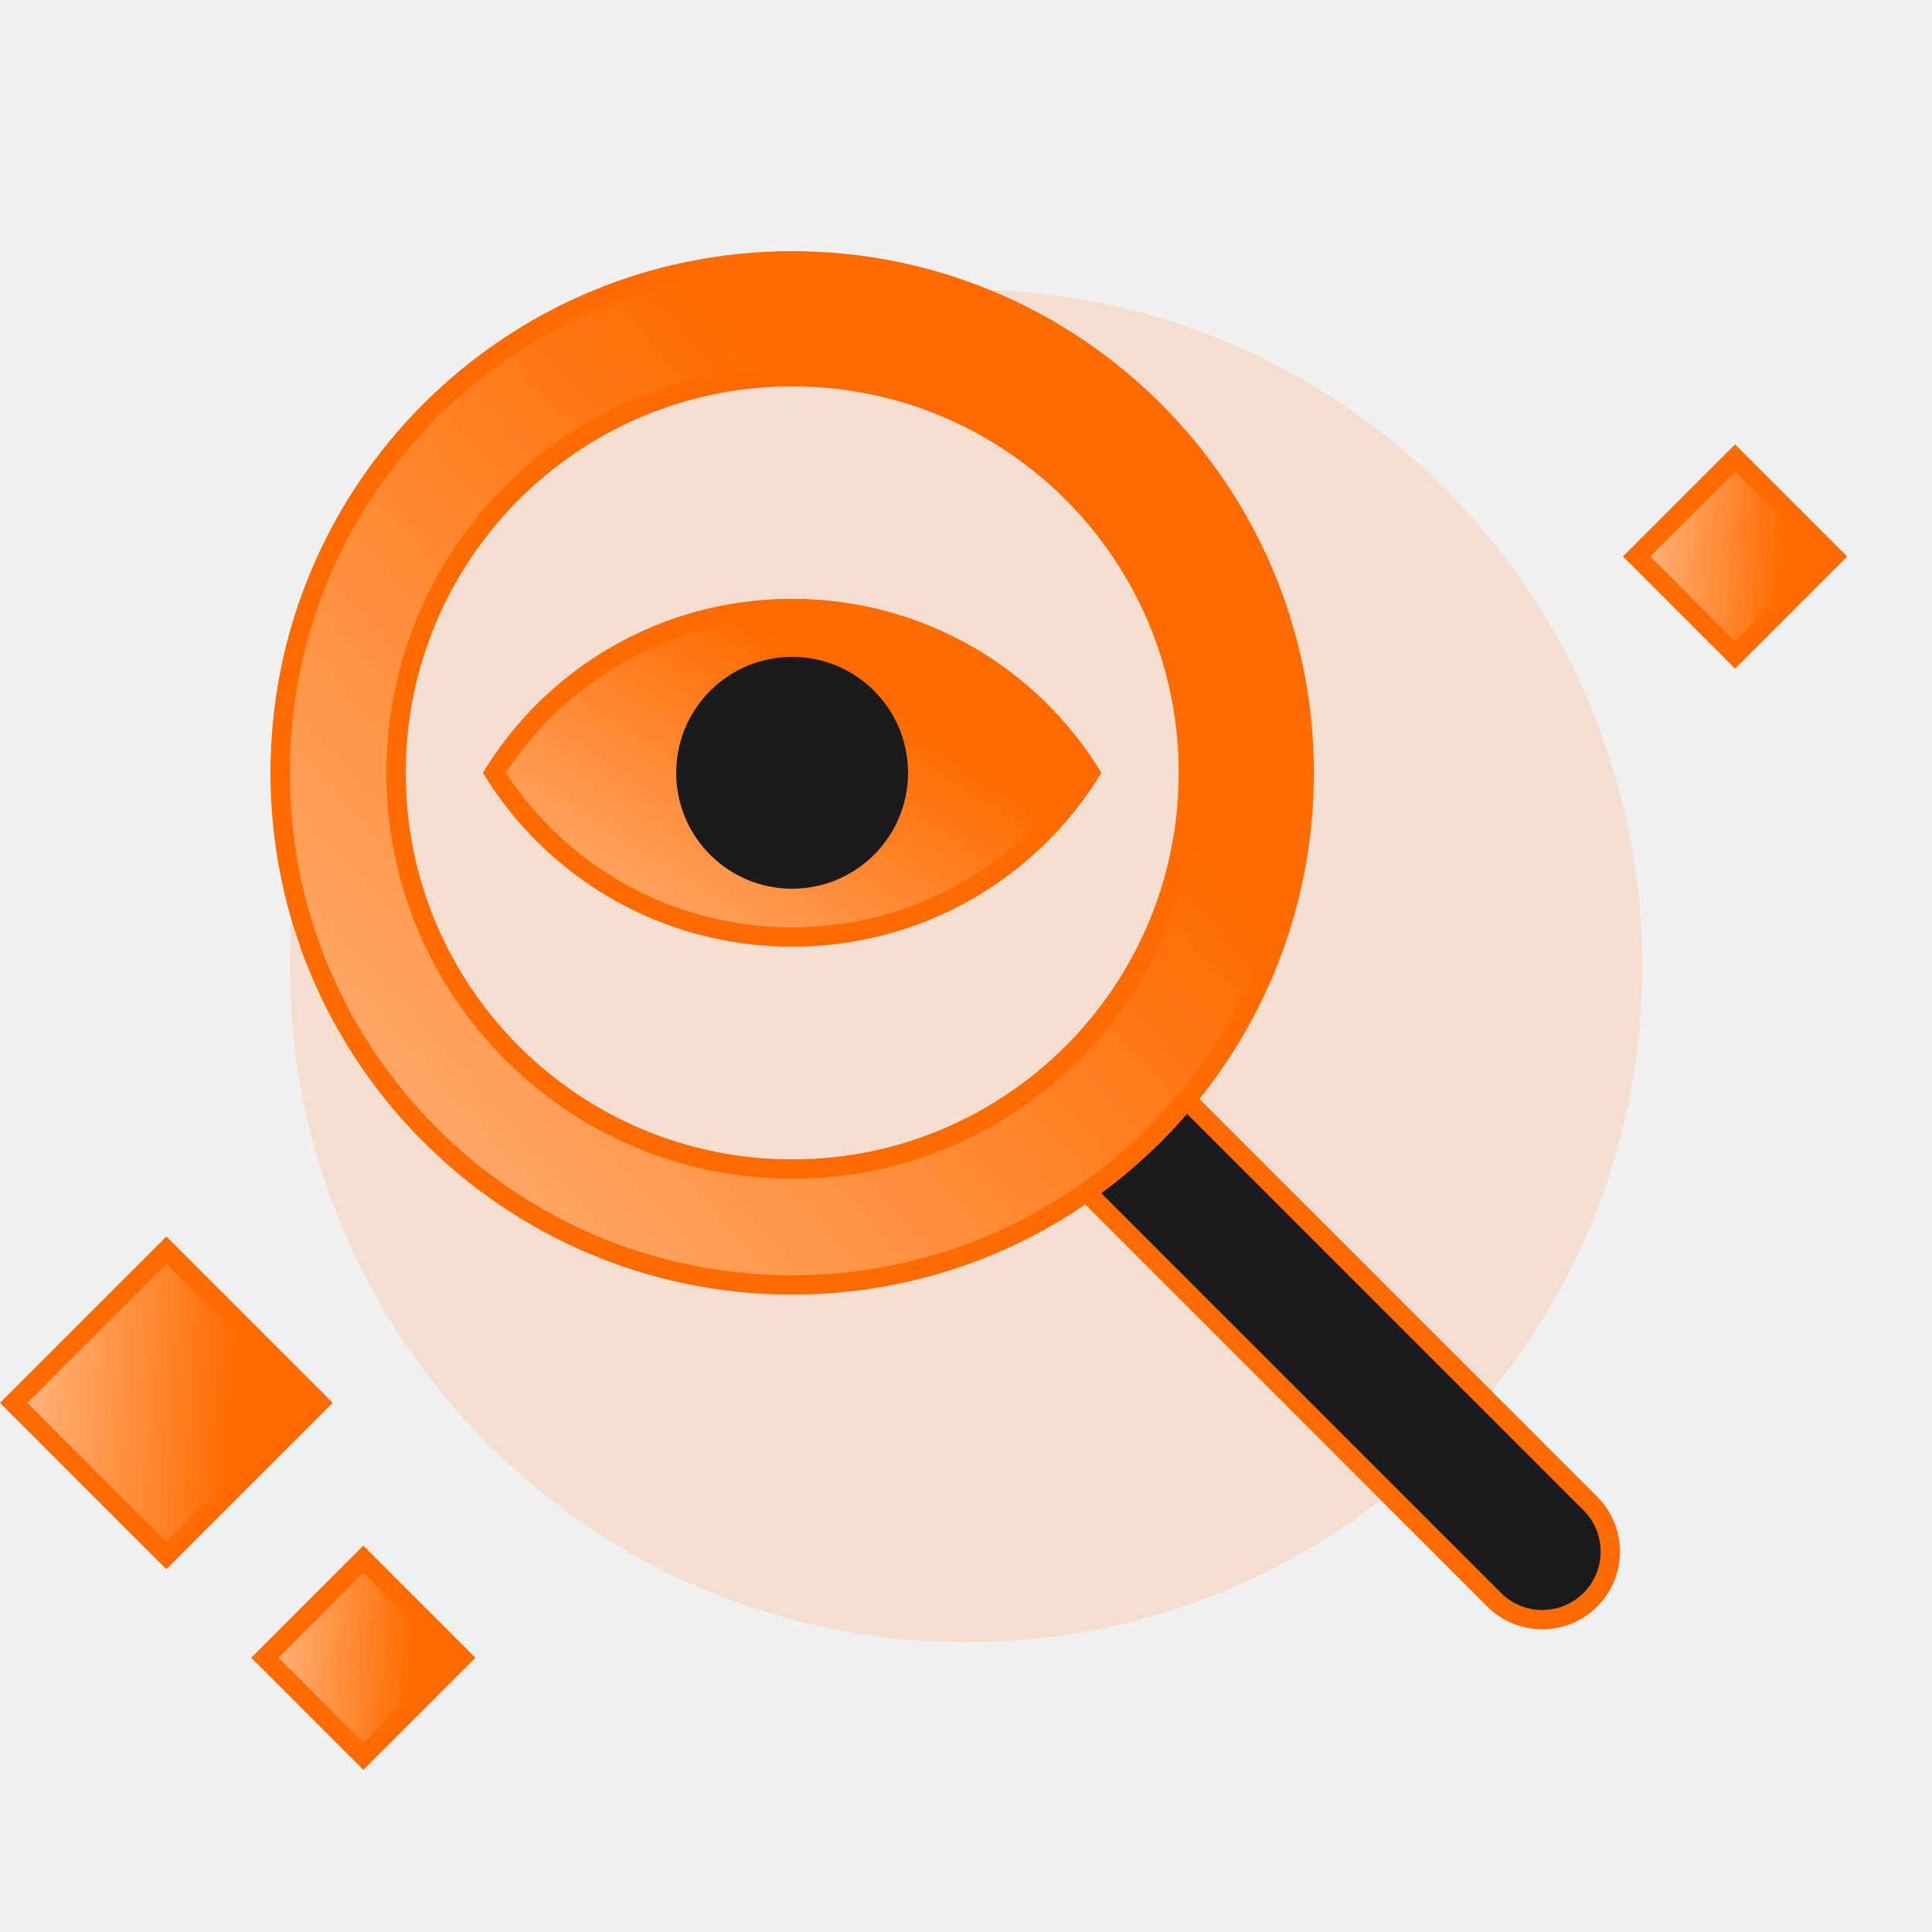
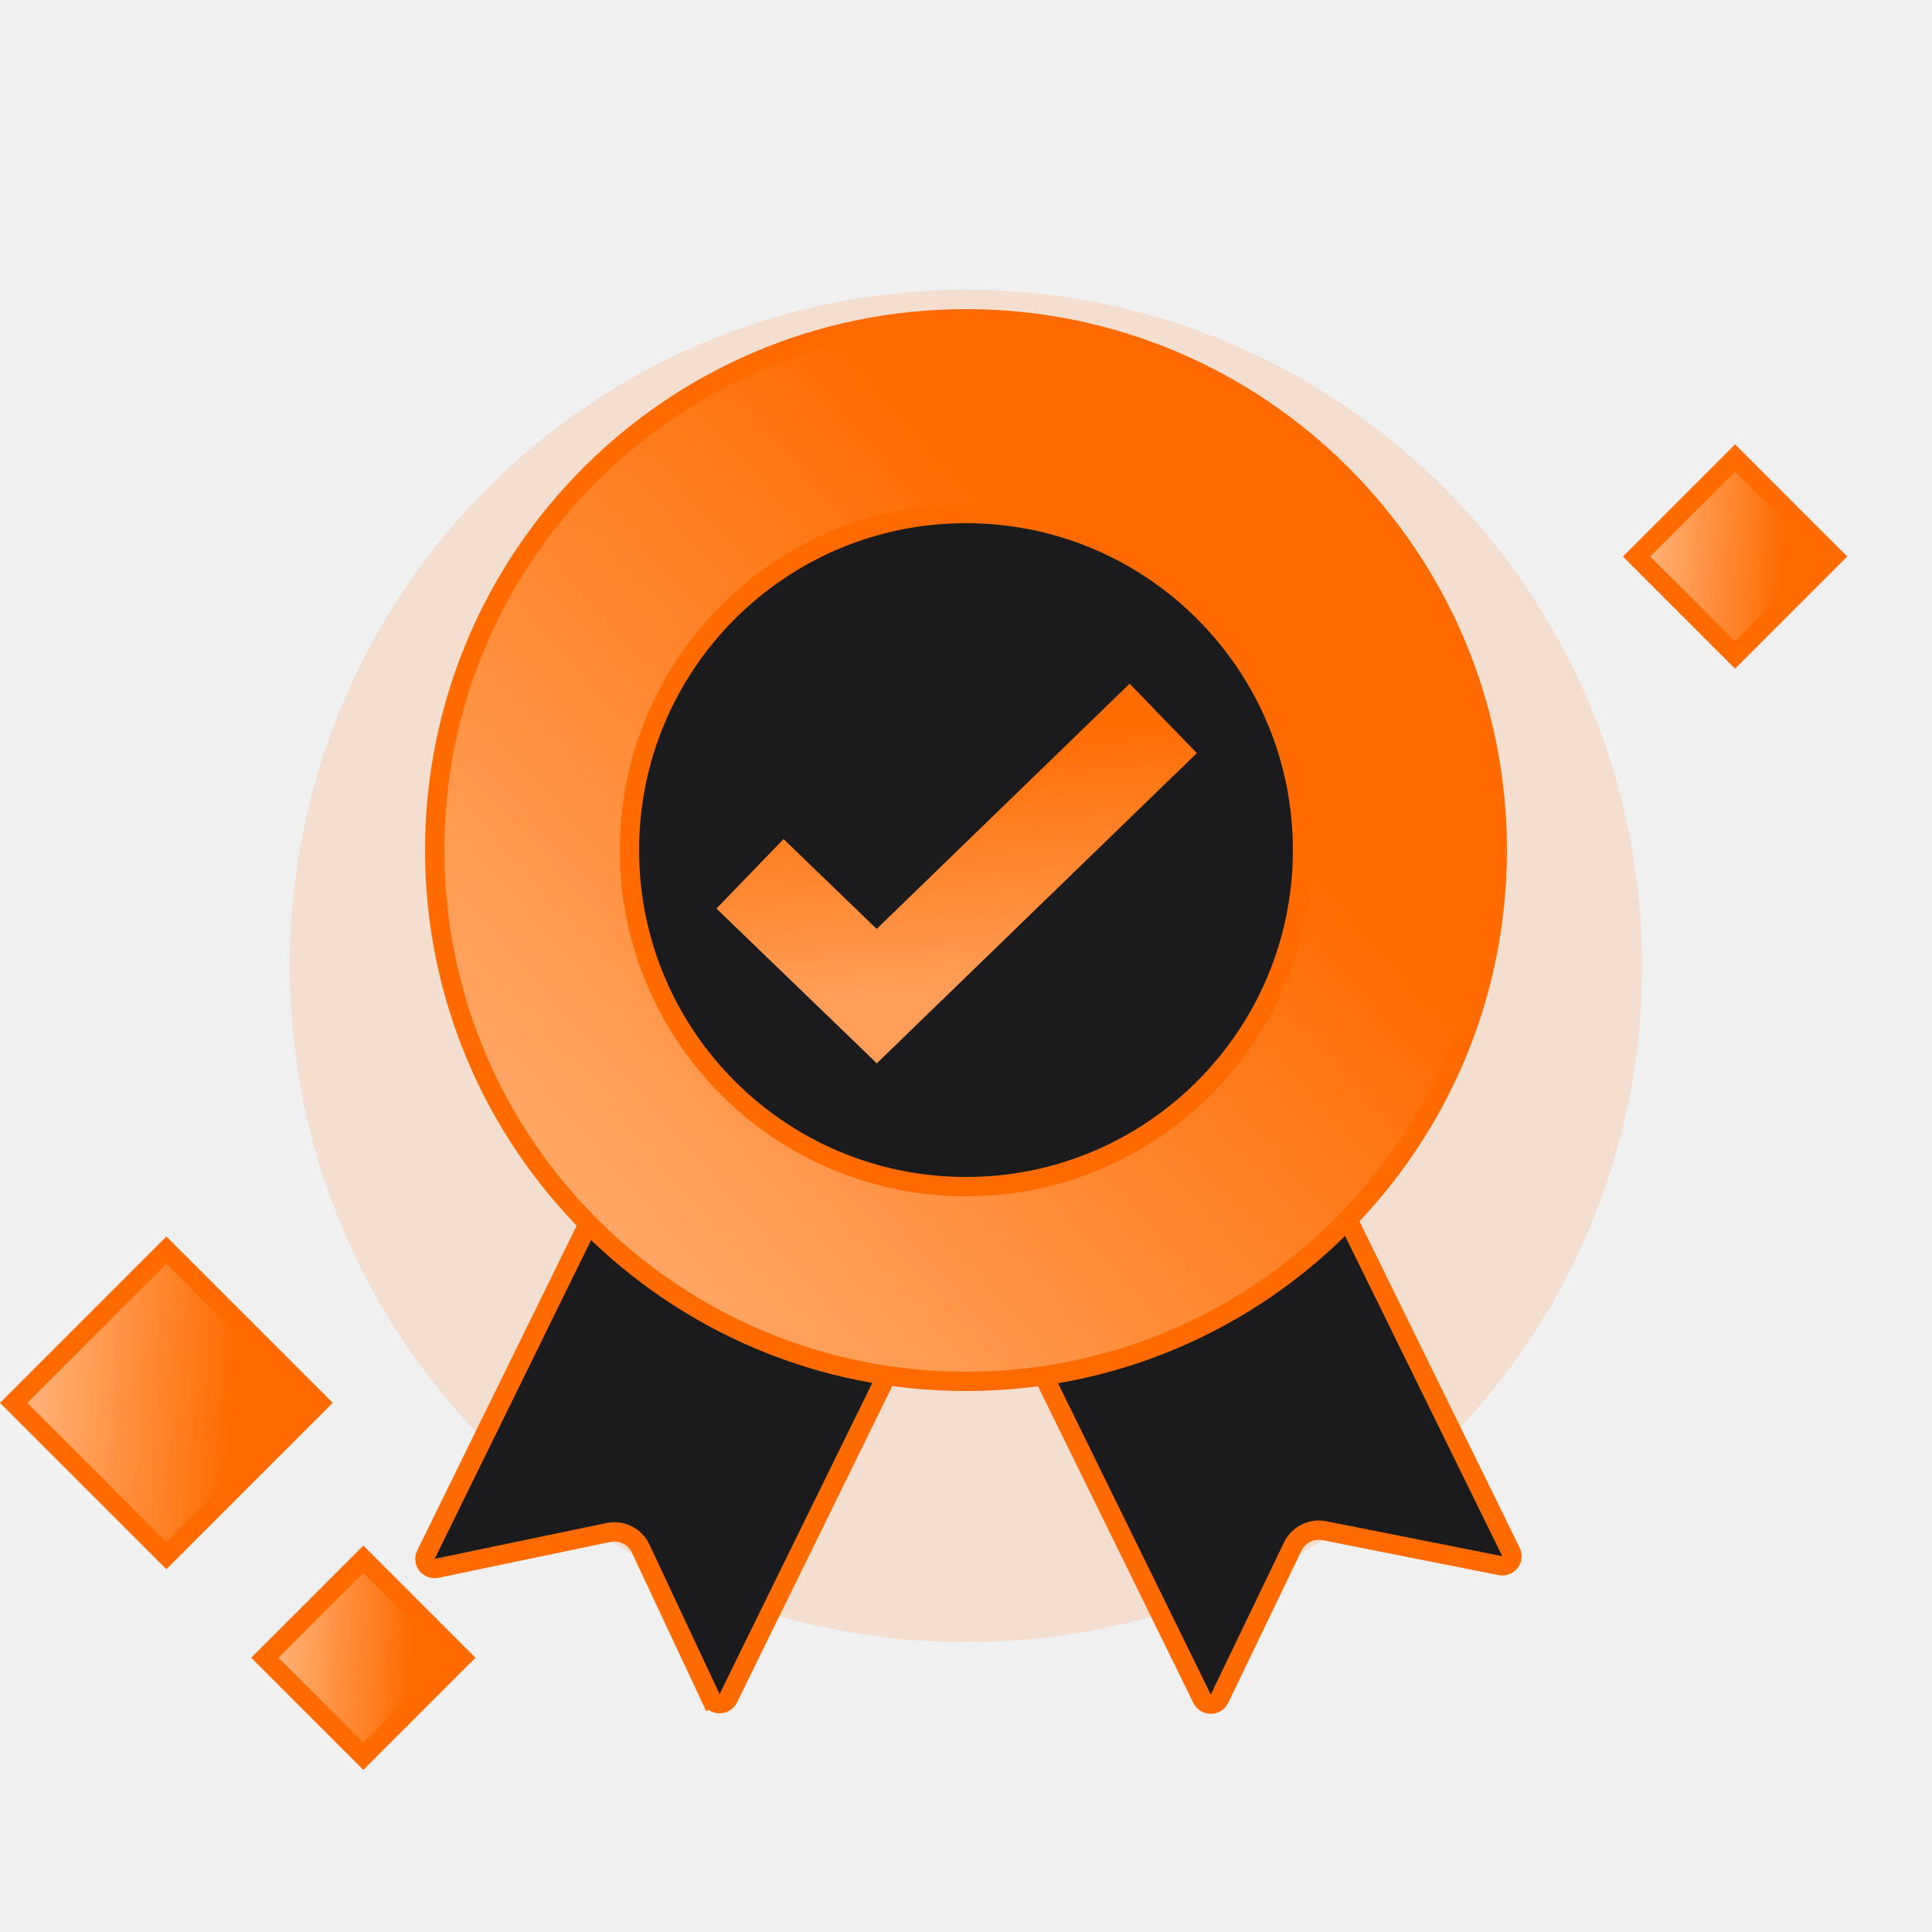
<svg xmlns="http://www.w3.org/2000/svg" width="100" height="100" viewBox="0 0 100 100" fill="none">
  <g clip-path="url(#clip0_5_243)">
    <circle opacity="0.2" cx="50" cy="50" r="35" fill="#FF9649" />
    <rect x="8.611" y="64.707" width="11.178" height="11.178" transform="rotate(45 8.61084 64.7071)" fill="url(#paint0_linear_5_243)" stroke="#FF6B00" />
    <rect x="18.806" y="80.707" width="7.21" height="7.21" transform="rotate(45 18.8057 80.7071)" fill="url(#paint1_linear_5_243)" stroke="#FF6B00" />
    <rect x="89.806" y="23.707" width="7.21" height="7.21" transform="rotate(45 89.8057 23.7071)" fill="url(#paint2_linear_5_243)" stroke="#FF6B00" />
-     <rect x="52.941" y="58.407" width="7.044" height="38.023" rx="3.522" transform="rotate(-45 52.9405 58.4067)" fill="#1B1B1D" stroke="#FF6B00" />
-     <path d="M41.004 60.509C52.328 60.509 61.509 51.328 61.509 40.004C61.509 28.68 52.328 19.5 41.004 19.5C29.68 19.5 20.5 28.68 20.5 40.004C20.5 51.328 29.68 60.509 41.004 60.509ZM67.509 40.004C67.509 54.642 55.642 66.509 41.004 66.509C26.366 66.509 14.5 54.642 14.5 40.004C14.5 25.366 26.366 13.5 41.004 13.5C55.642 13.5 67.509 25.366 67.509 40.004Z" fill="url(#paint3_linear_5_243)" stroke="#FF6B00" />
-     <mask id="path-7-inside-1_5_243" fill="white">
-       <path fill-rule="evenodd" clip-rule="evenodd" d="M25 40C28.258 34.608 34.204 31 41 31C47.796 31 53.742 34.608 57 40C53.742 45.392 47.796 49 41 49C34.204 49 28.258 45.392 25 40Z" />
-     </mask>
-     <path fill-rule="evenodd" clip-rule="evenodd" d="M25 40C28.258 34.608 34.204 31 41 31C47.796 31 53.742 34.608 57 40C53.742 45.392 47.796 49 41 49C34.204 49 28.258 45.392 25 40Z" fill="url(#paint4_linear_5_243)" />
-     <path d="M25 40L24.144 39.483L23.832 40L24.144 40.517L25 40ZM57 40L57.856 40.517L58.168 40L57.856 39.483L57 40ZM25.856 40.517C28.939 35.415 34.566 32 41 32V30C33.842 30 27.577 33.802 24.144 39.483L25.856 40.517ZM41 32C47.434 32 53.061 35.415 56.144 40.517L57.856 39.483C54.423 33.802 48.158 30 41 30V32ZM56.144 39.483C53.061 44.585 47.434 48 41 48V50C48.158 50 54.423 46.198 57.856 40.517L56.144 39.483ZM41 48C34.566 48 28.939 44.585 25.856 39.483L24.144 40.517C27.577 46.198 33.842 50 41 50V48Z" fill="#FF6B00" mask="url(#path-7-inside-1_5_243)" />
-     <circle cx="41" cy="40" r="6" fill="#1B1B1D" />
+     <path d="M50.696 64.446L66.657 56.795L78.209 80.332C78.391 80.702 78.069 81.117 77.663 81.037L68.559 79.231C67.885 79.097 67.209 79.433 66.913 80.046L63.122 87.924C62.941 88.3 62.403 88.299 62.218 87.923L50.696 64.446Z" fill="#1B1B1D" stroke="#FF6B00" />
+     <path d="M49.208 64.446L33.586 56.958L22.045 80.473C21.862 80.845 22.189 81.261 22.596 81.176L31.491 79.322C32.174 79.18 32.864 79.521 33.157 80.147L36.791 87.896L36.336 88.108L36.791 87.896C36.969 88.275 37.511 88.277 37.697 87.9L49.208 64.446Z" fill="#1B1B1D" stroke="#FF6B00" />
+     <circle cx="50" cy="44" r="27.5" fill="url(#paint3_linear_5_243)" stroke="#FF6B00" />
+     <circle cx="50" cy="44" r="17.42" fill="#1B1B1D" stroke="#FF6B00" />
+     <path d="M38.821 45.228L45.38 51.559L60.209 37.185" stroke="url(#paint4_linear_5_243)" stroke-width="5" />
  </g>
  <defs>
    <linearGradient id="paint0_linear_5_243" x1="16.683" y1="67.897" x2="8.818" y2="74.95" gradientUnits="userSpaceOnUse">
      <stop stop-color="#FF6B00" />
      <stop offset="1" stop-color="#FFB27A" />
    </linearGradient>
    <linearGradient id="paint1_linear_5_243" x1="24.248" y1="82.627" x2="18.946" y2="87.382" gradientUnits="userSpaceOnUse">
      <stop stop-color="#FF6B00" />
      <stop offset="1" stop-color="#FFB27A" />
    </linearGradient>
    <linearGradient id="paint2_linear_5_243" x1="95.248" y1="25.627" x2="89.946" y2="30.382" gradientUnits="userSpaceOnUse">
      <stop stop-color="#FF6B00" />
      <stop offset="1" stop-color="#FFB27A" />
    </linearGradient>
-     <linearGradient id="paint3_linear_5_243" x1="49.8" y1="30.281" x2="14.921" y2="61.562" gradientUnits="userSpaceOnUse">
+     <linearGradient id="paint3_linear_5_243" x1="59.12" y1="33.919" x2="22.955" y2="66.352" gradientUnits="userSpaceOnUse">
      <stop stop-color="#FF6B00" />
      <stop offset="1" stop-color="#FFB27A" />
    </linearGradient>
-     <linearGradient id="paint4_linear_5_243" x1="46.211" y1="36.76" x2="35.684" y2="53.544" gradientUnits="userSpaceOnUse">
-       <stop stop-color="#FF6B00" />
-       <stop offset="1" stop-color="#FFB27A" />
+     <linearGradient id="paint4_linear_5_243" x1="49.309" y1="37.853" x2="50.131" y2="51.268" gradientUnits="userSpaceOnUse">
+       <stop stop-color="#FF6C01" />
+       <stop offset="1" stop-color="#FF9E58" />
    </linearGradient>
    <clipPath id="clip0_5_243">
      <rect width="100" height="100" fill="white" />
    </clipPath>
  </defs>
</svg>
